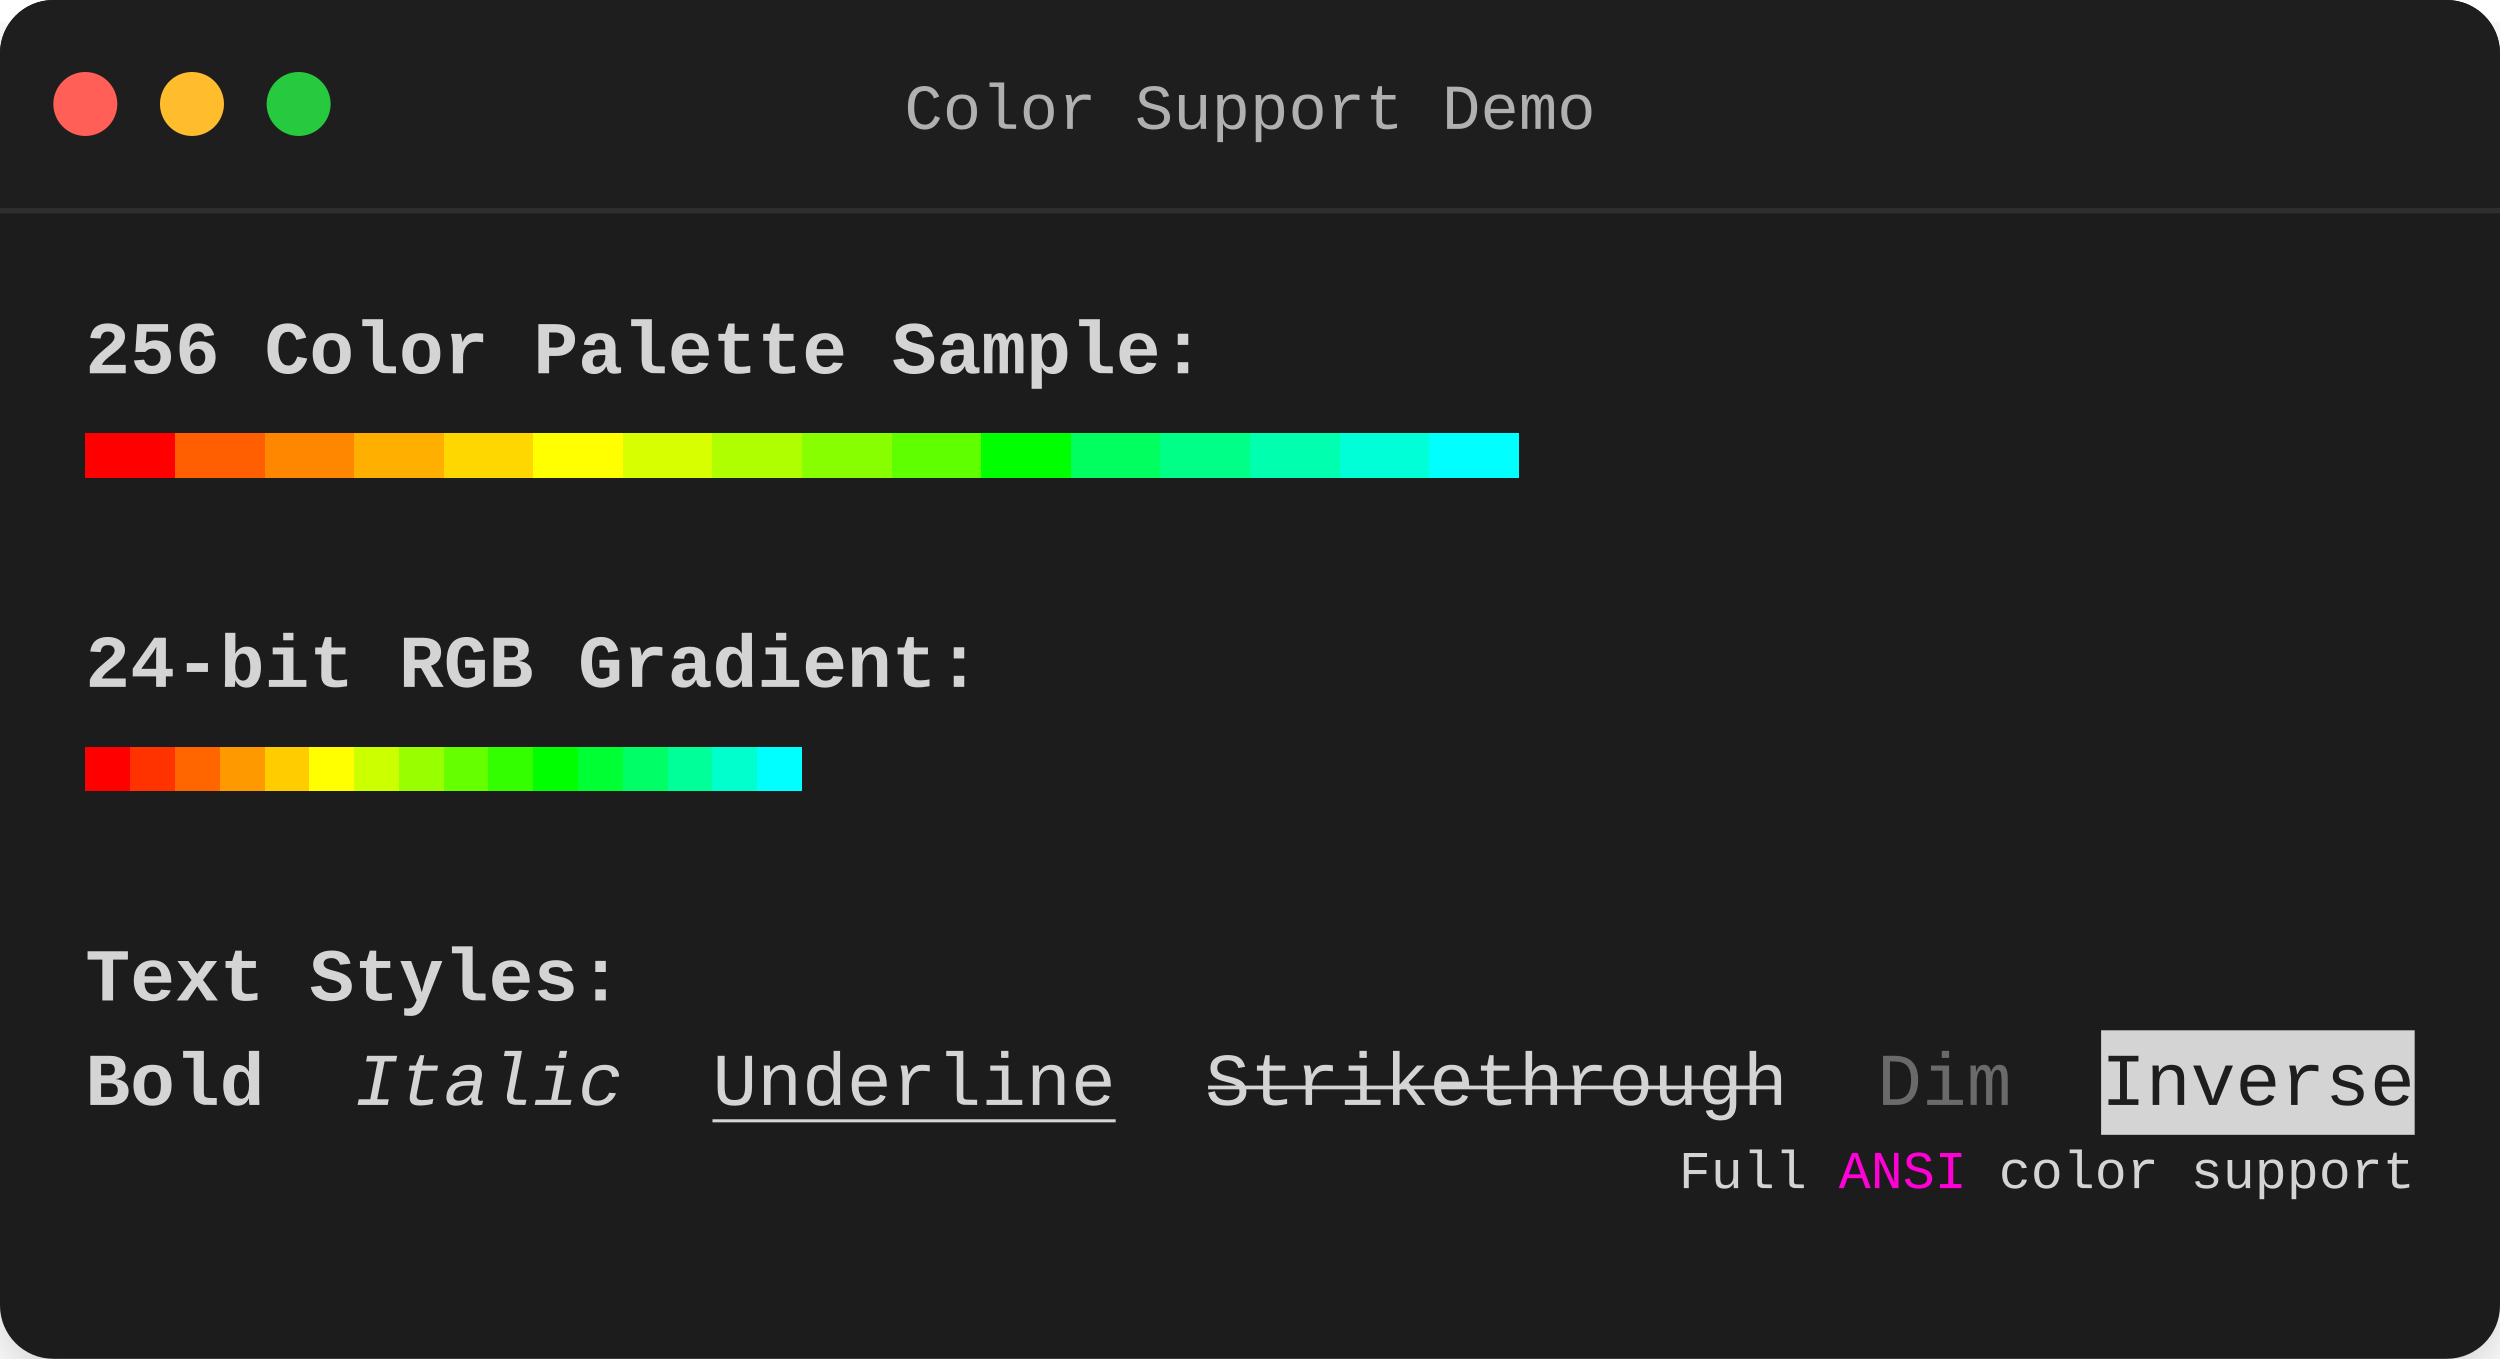
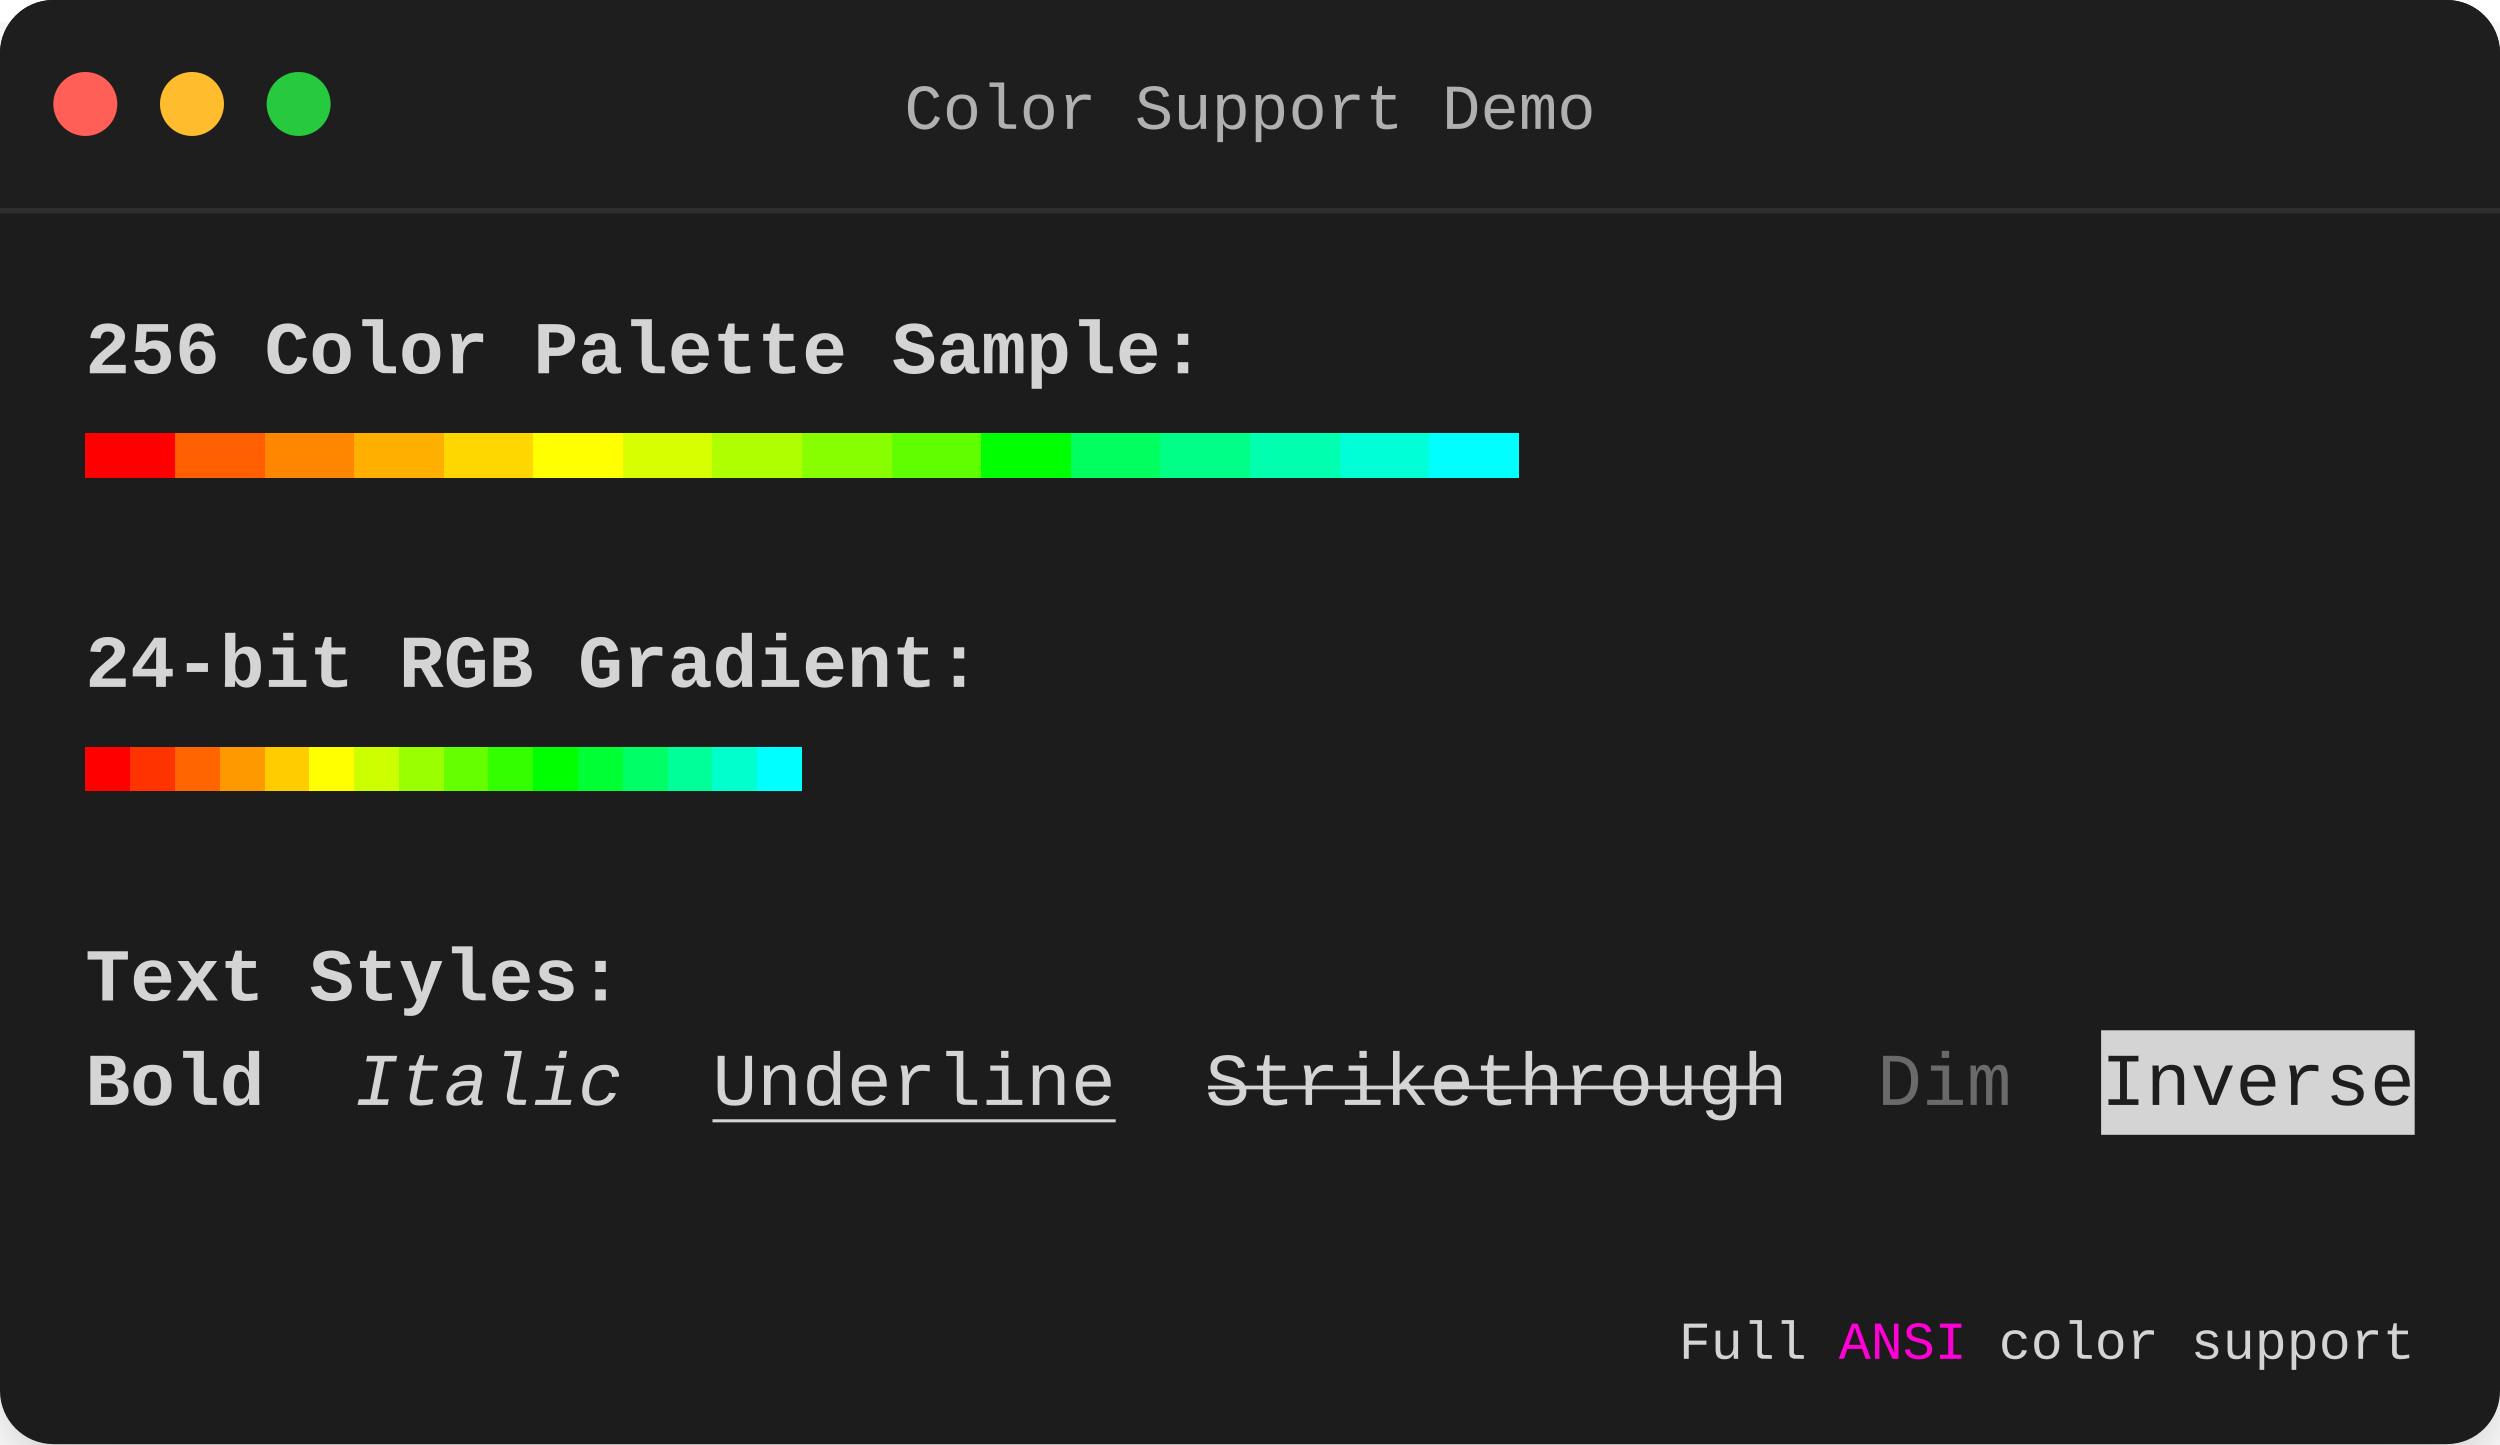
- <svg xmlns="http://www.w3.org/2000/svg" viewBox="0 0 468.8 254.8" width="468.8" height="254.8">
+ <svg xmlns="http://www.w3.org/2000/svg" viewBox="0 0 468.8 270.8" width="468.8" height="270.8">
  <defs>
    <filter id="shadow" x="-10%" y="-10%" width="120%" height="120%">
      <feDropShadow dx="0" dy="4" stdDeviation="8" flood-opacity="0.3" />
    </filter>
  </defs>
-   <rect x="0" y="0" width="468.8" height="254.8" fill="#1e1e1e" rx="10" ry="10" filter="url(#shadow)" />
+   <rect x="0" y="0" width="468.8" height="270.8" fill="#1e1e1e" rx="10" ry="10" filter="url(#shadow)" />
  <g class="title-bar">
    <rect x="0" y="0" width="468.8" height="39" fill="#1e1e1e" rx="10" ry="10" />
    <rect x="0" y="29" width="468.8" height="10" fill="#1e1e1e" />
    <line x1="0" y1="39.5" x2="468.8" y2="39.5" stroke="#d4d4d41a" stroke-width="1" />
    <circle cx="16" cy="19.5" r="6" fill="#ff5f56" />
    <circle cx="36" cy="19.5" r="6" fill="#ffbd2e" />
    <circle cx="56" cy="19.5" r="6" fill="#27c93f" />
    <text x="234.4" y="24.167" fill="#d4d4d4" font-family="'SF Mono', 'Monaco', 'Menlo', 'Ubuntu Mono', 'Consolas', 'Courier New', monospace" font-size="12" text-anchor="middle" opacity="0.8">Color Support Demo</text>
  </g>
  <g class="backgrounds">
    <rect x="394" y="193.2" width="58.8" height="19.6" fill="#d4d4d4" />
  </g>
  <g class="glyphs">
    <rect x="16" y="81.2" width="8.4" height="8.4" fill="#ff0000" shape-rendering="crispEdges" />
    <rect x="24.4" y="81.2" width="8.4" height="8.4" fill="#ff0000" shape-rendering="crispEdges" />
    <rect x="32.8" y="81.2" width="8.4" height="8.4" fill="#ff5f00" shape-rendering="crispEdges" />
    <rect x="41.2" y="81.2" width="8.4" height="8.4" fill="#ff5f00" shape-rendering="crispEdges" />
    <rect x="49.6" y="81.2" width="8.4" height="8.4" fill="#ff8700" shape-rendering="crispEdges" />
    <rect x="58" y="81.2" width="8.4" height="8.4" fill="#ff8700" shape-rendering="crispEdges" />
    <rect x="66.4" y="81.2" width="8.4" height="8.4" fill="#ffaf00" shape-rendering="crispEdges" />
    <rect x="74.8" y="81.2" width="8.4" height="8.4" fill="#ffaf00" shape-rendering="crispEdges" />
    <rect x="83.2" y="81.2" width="8.4" height="8.4" fill="#ffd700" shape-rendering="crispEdges" />
    <rect x="91.6" y="81.2" width="8.4" height="8.4" fill="#ffd700" shape-rendering="crispEdges" />
    <rect x="100" y="81.2" width="8.4" height="8.4" fill="#ffff00" shape-rendering="crispEdges" />
    <rect x="108.4" y="81.2" width="8.4" height="8.4" fill="#ffff00" shape-rendering="crispEdges" />
    <rect x="116.8" y="81.2" width="8.4" height="8.4" fill="#d7ff00" shape-rendering="crispEdges" />
    <rect x="125.2" y="81.2" width="8.4" height="8.4" fill="#d7ff00" shape-rendering="crispEdges" />
    <rect x="133.6" y="81.2" width="8.4" height="8.4" fill="#afff00" shape-rendering="crispEdges" />
    <rect x="142" y="81.2" width="8.4" height="8.4" fill="#afff00" shape-rendering="crispEdges" />
    <rect x="150.4" y="81.2" width="8.4" height="8.4" fill="#87ff00" shape-rendering="crispEdges" />
    <rect x="158.8" y="81.2" width="8.4" height="8.4" fill="#87ff00" shape-rendering="crispEdges" />
    <rect x="167.2" y="81.2" width="8.4" height="8.4" fill="#5fff00" shape-rendering="crispEdges" />
    <rect x="175.6" y="81.2" width="8.4" height="8.4" fill="#5fff00" shape-rendering="crispEdges" />
    <rect x="184" y="81.2" width="8.4" height="8.4" fill="#00ff00" shape-rendering="crispEdges" />
    <rect x="192.4" y="81.2" width="8.4" height="8.4" fill="#00ff00" shape-rendering="crispEdges" />
    <rect x="200.8" y="81.2" width="8.4" height="8.4" fill="#00ff5f" shape-rendering="crispEdges" />
    <rect x="209.2" y="81.2" width="8.4" height="8.4" fill="#00ff5f" shape-rendering="crispEdges" />
    <rect x="217.6" y="81.2" width="8.4" height="8.4" fill="#00ff87" shape-rendering="crispEdges" />
    <rect x="226" y="81.2" width="8.4" height="8.4" fill="#00ff87" shape-rendering="crispEdges" />
    <rect x="234.4" y="81.2" width="8.4" height="8.4" fill="#00ffaf" shape-rendering="crispEdges" />
    <rect x="242.8" y="81.2" width="8.4" height="8.4" fill="#00ffaf" shape-rendering="crispEdges" />
    <rect x="251.2" y="81.2" width="8.4" height="8.4" fill="#00ffd7" shape-rendering="crispEdges" />
    <rect x="259.6" y="81.2" width="8.4" height="8.4" fill="#00ffd7" shape-rendering="crispEdges" />
    <rect x="268" y="81.2" width="8.4" height="8.4" fill="#00ffff" shape-rendering="crispEdges" />
    <rect x="276.4" y="81.2" width="8.4" height="8.4" fill="#00ffff" shape-rendering="crispEdges" />
    <rect x="16" y="140" width="8.4" height="8.4" fill="#ff0000" shape-rendering="crispEdges" />
    <rect x="24.4" y="140" width="8.4" height="8.4" fill="#ff3300" shape-rendering="crispEdges" />
    <rect x="32.8" y="140" width="8.4" height="8.4" fill="#ff6600" shape-rendering="crispEdges" />
    <rect x="41.2" y="140" width="8.4" height="8.4" fill="#ff9900" shape-rendering="crispEdges" />
    <rect x="49.6" y="140" width="8.4" height="8.4" fill="#ffcc00" shape-rendering="crispEdges" />
    <rect x="58" y="140" width="8.4" height="8.4" fill="#ffff00" shape-rendering="crispEdges" />
    <rect x="66.4" y="140" width="8.4" height="8.4" fill="#ccff00" shape-rendering="crispEdges" />
    <rect x="74.8" y="140" width="8.4" height="8.4" fill="#99ff00" shape-rendering="crispEdges" />
    <rect x="83.2" y="140" width="8.4" height="8.4" fill="#66ff00" shape-rendering="crispEdges" />
    <rect x="91.6" y="140" width="8.4" height="8.4" fill="#33ff00" shape-rendering="crispEdges" />
    <rect x="100" y="140" width="8.4" height="8.4" fill="#00ff00" shape-rendering="crispEdges" />
    <rect x="108.4" y="140" width="8.4" height="8.4" fill="#00ff33" shape-rendering="crispEdges" />
    <rect x="116.8" y="140" width="8.4" height="8.4" fill="#00ff66" shape-rendering="crispEdges" />
    <rect x="125.2" y="140" width="8.4" height="8.4" fill="#00ff99" shape-rendering="crispEdges" />
    <rect x="133.6" y="140" width="8.4" height="8.4" fill="#00ffcc" shape-rendering="crispEdges" />
    <rect x="142" y="140" width="8.4" height="8.4" fill="#00ffff" shape-rendering="crispEdges" />
  </g>
  <g class="text">
    <text y="70" font-family="'SF Mono', 'Monaco', 'Menlo', 'Ubuntu Mono', 'Consolas', 'Courier New', monospace" font-size="14" xml:space="preserve">
      <tspan x="16" fill="#d4d4d4" font-weight="bold">256 Color Palette Sample:</tspan>
    </text>
    <text y="128.8" font-family="'SF Mono', 'Monaco', 'Menlo', 'Ubuntu Mono', 'Consolas', 'Courier New', monospace" font-size="14" xml:space="preserve">
      <tspan x="16" fill="#d4d4d4" font-weight="bold">24-bit RGB Gradient:</tspan>
    </text>
    <text y="187.6" font-family="'SF Mono', 'Monaco', 'Menlo', 'Ubuntu Mono', 'Consolas', 'Courier New', monospace" font-size="14" xml:space="preserve">
      <tspan x="16" fill="#d4d4d4" font-weight="bold">Text Styles:</tspan>
    </text>
    <text y="207.2" font-family="'SF Mono', 'Monaco', 'Menlo', 'Ubuntu Mono', 'Consolas', 'Courier New', monospace" font-size="14" xml:space="preserve">
      <tspan x="16" fill="#d4d4d4" font-weight="bold">Bold</tspan>
      <tspan x="49.6" fill="#d4d4d4">  </tspan>
      <tspan x="66.4" fill="#d4d4d4" font-style="italic">Italic</tspan>
      <tspan x="116.8" fill="#d4d4d4">  </tspan>
      <tspan x="133.6" fill="#d4d4d4" text-decoration="underline">Underline</tspan>
      <tspan x="209.2" fill="#d4d4d4">  </tspan>
      <tspan x="226" fill="#d4d4d4" text-decoration="line-through">Strikethrough</tspan>
      <tspan x="335.2" fill="#d4d4d4">  </tspan>
      <tspan x="352" fill="#6a6a6a">Dim</tspan>
      <tspan x="377.2" fill="#d4d4d4">  </tspan>
      <tspan x="394" fill="#1e1e1e">Inverse</tspan>
    </text>
  </g>
-   <text y="222.8" font-family="'SF Mono', 'Monaco', 'Menlo', 'Ubuntu Mono', 'Consolas', 'Courier New', monospace" font-size="10" xml:space="preserve">
+   <text y="254.8" font-family="'SF Mono', 'Monaco', 'Menlo', 'Ubuntu Mono', 'Consolas', 'Courier New', monospace" font-size="10" xml:space="preserve">
    <tspan x="314.8" fill="#d4d4d4">Full </tspan>
    <tspan x="344.8" fill="#ff00d7">ANSI</tspan>
    <tspan x="368.8" fill="#d4d4d4"> color support</tspan>
  </text>
</svg>
